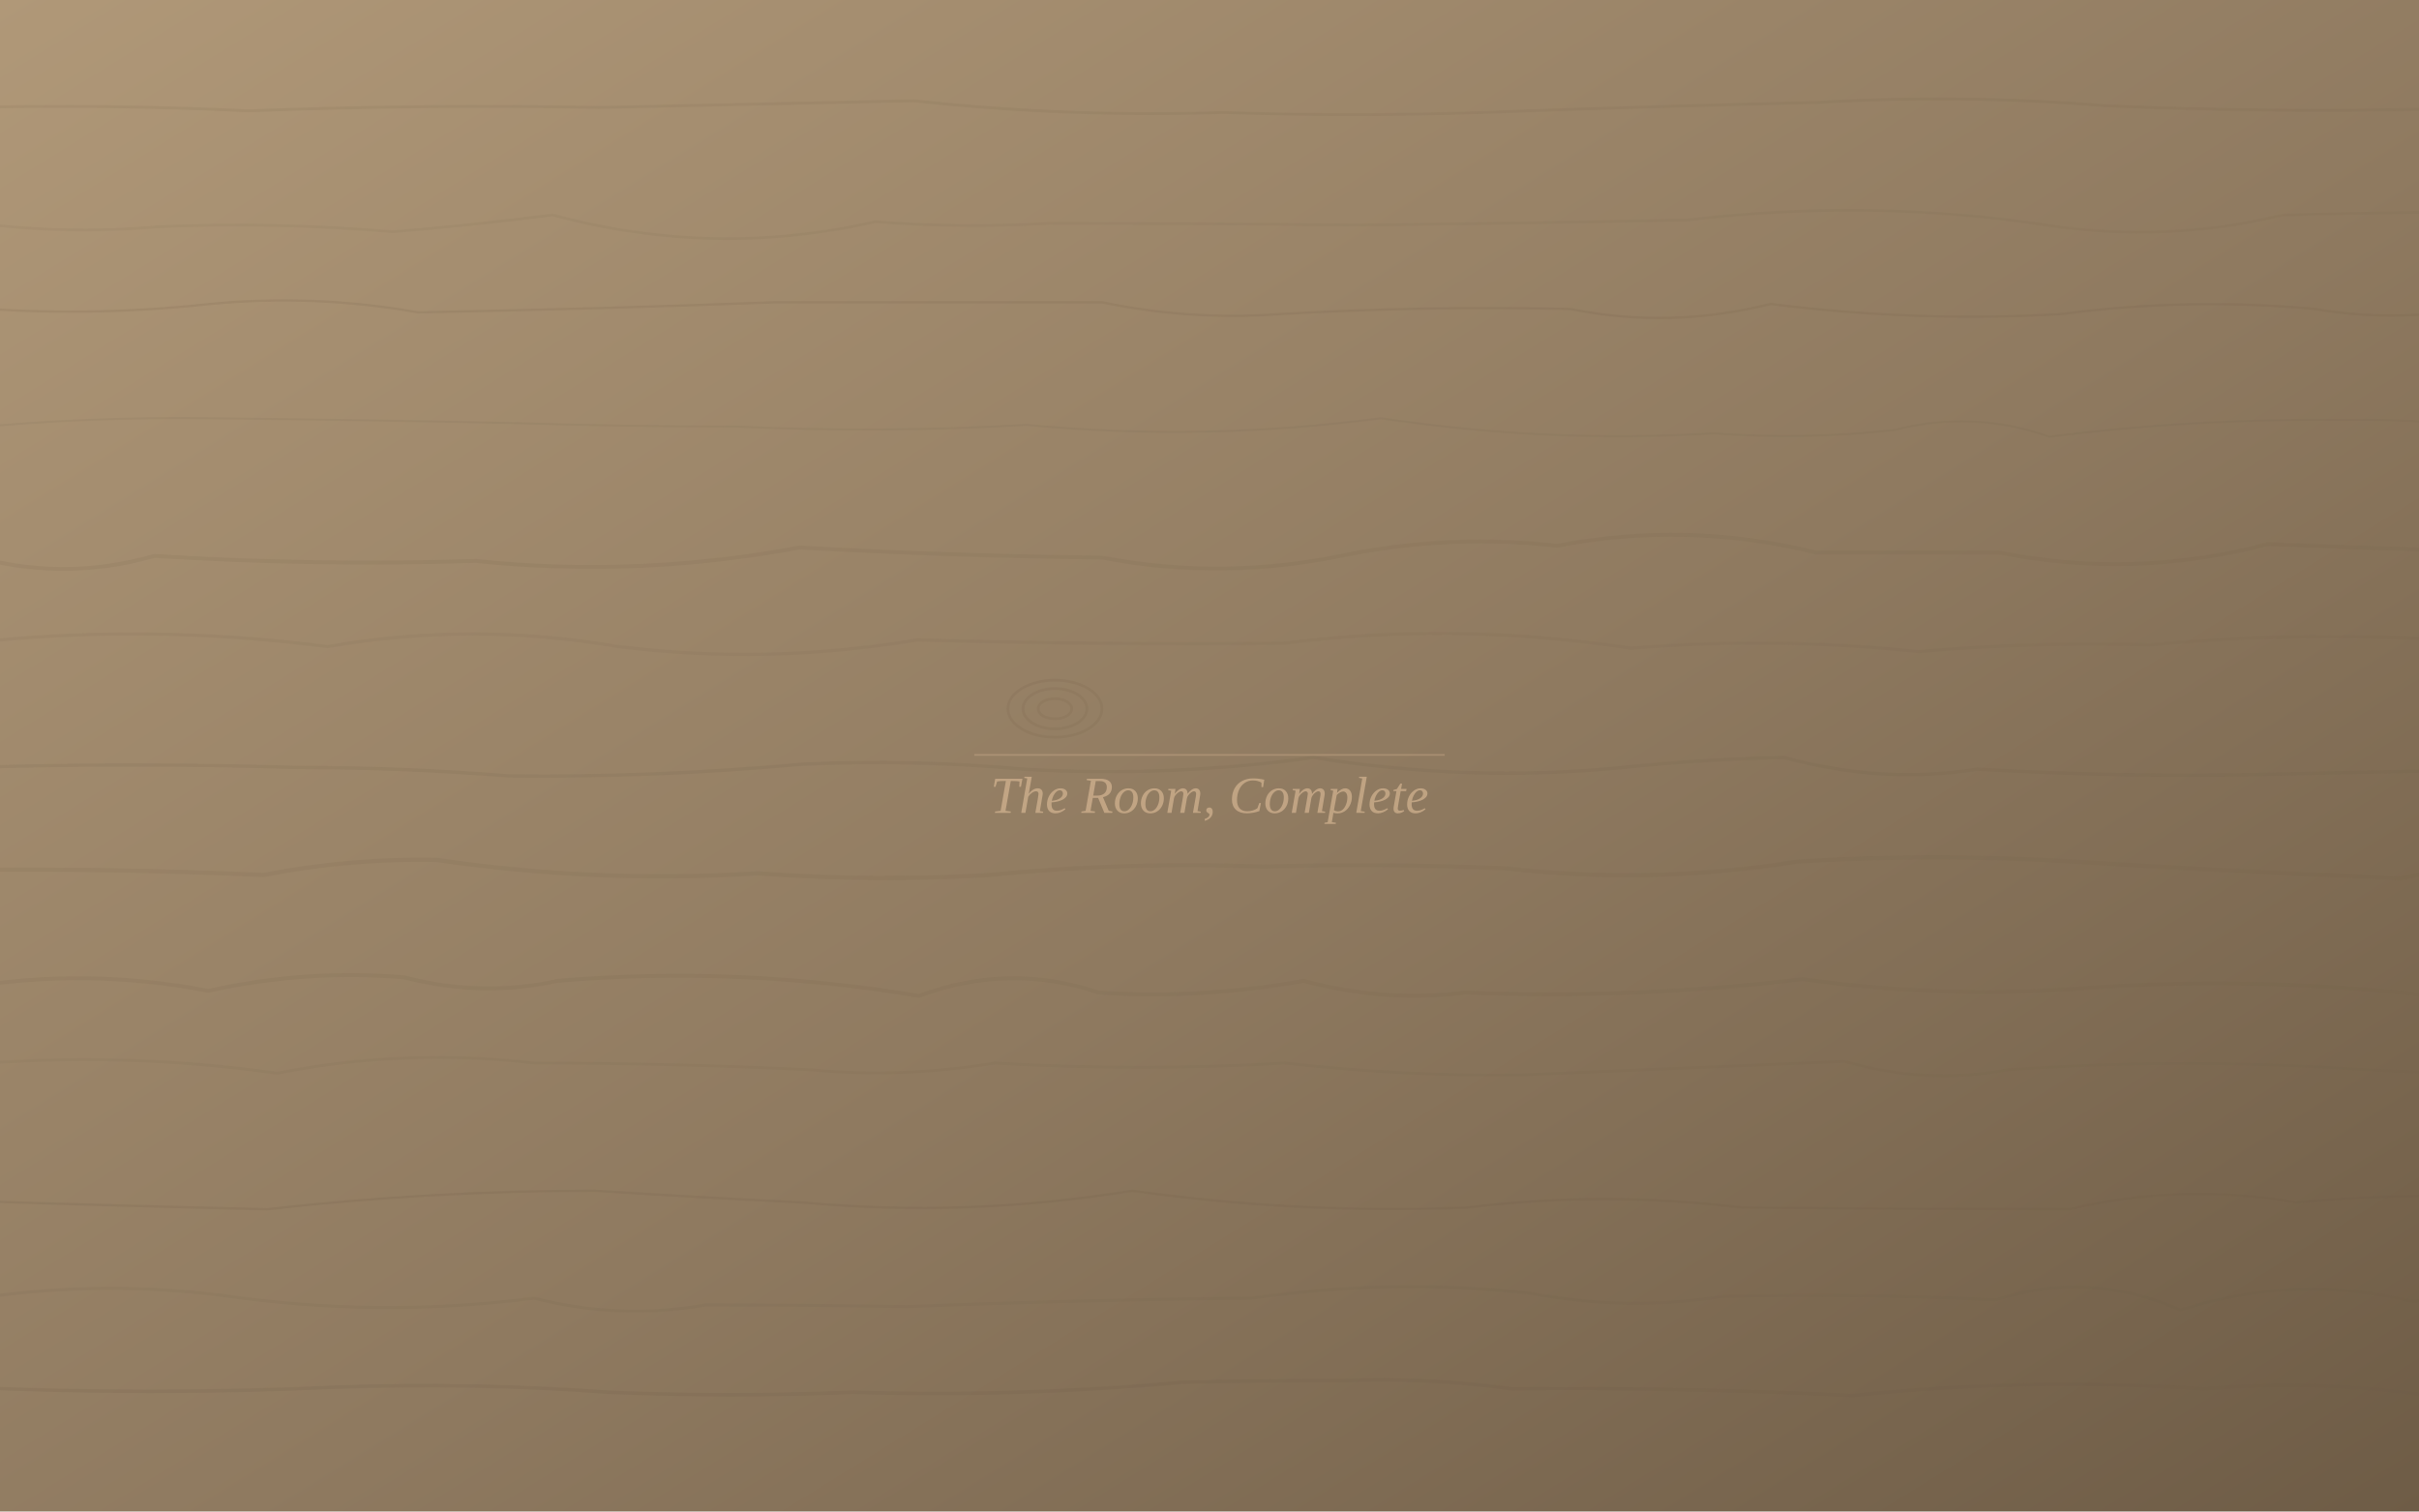
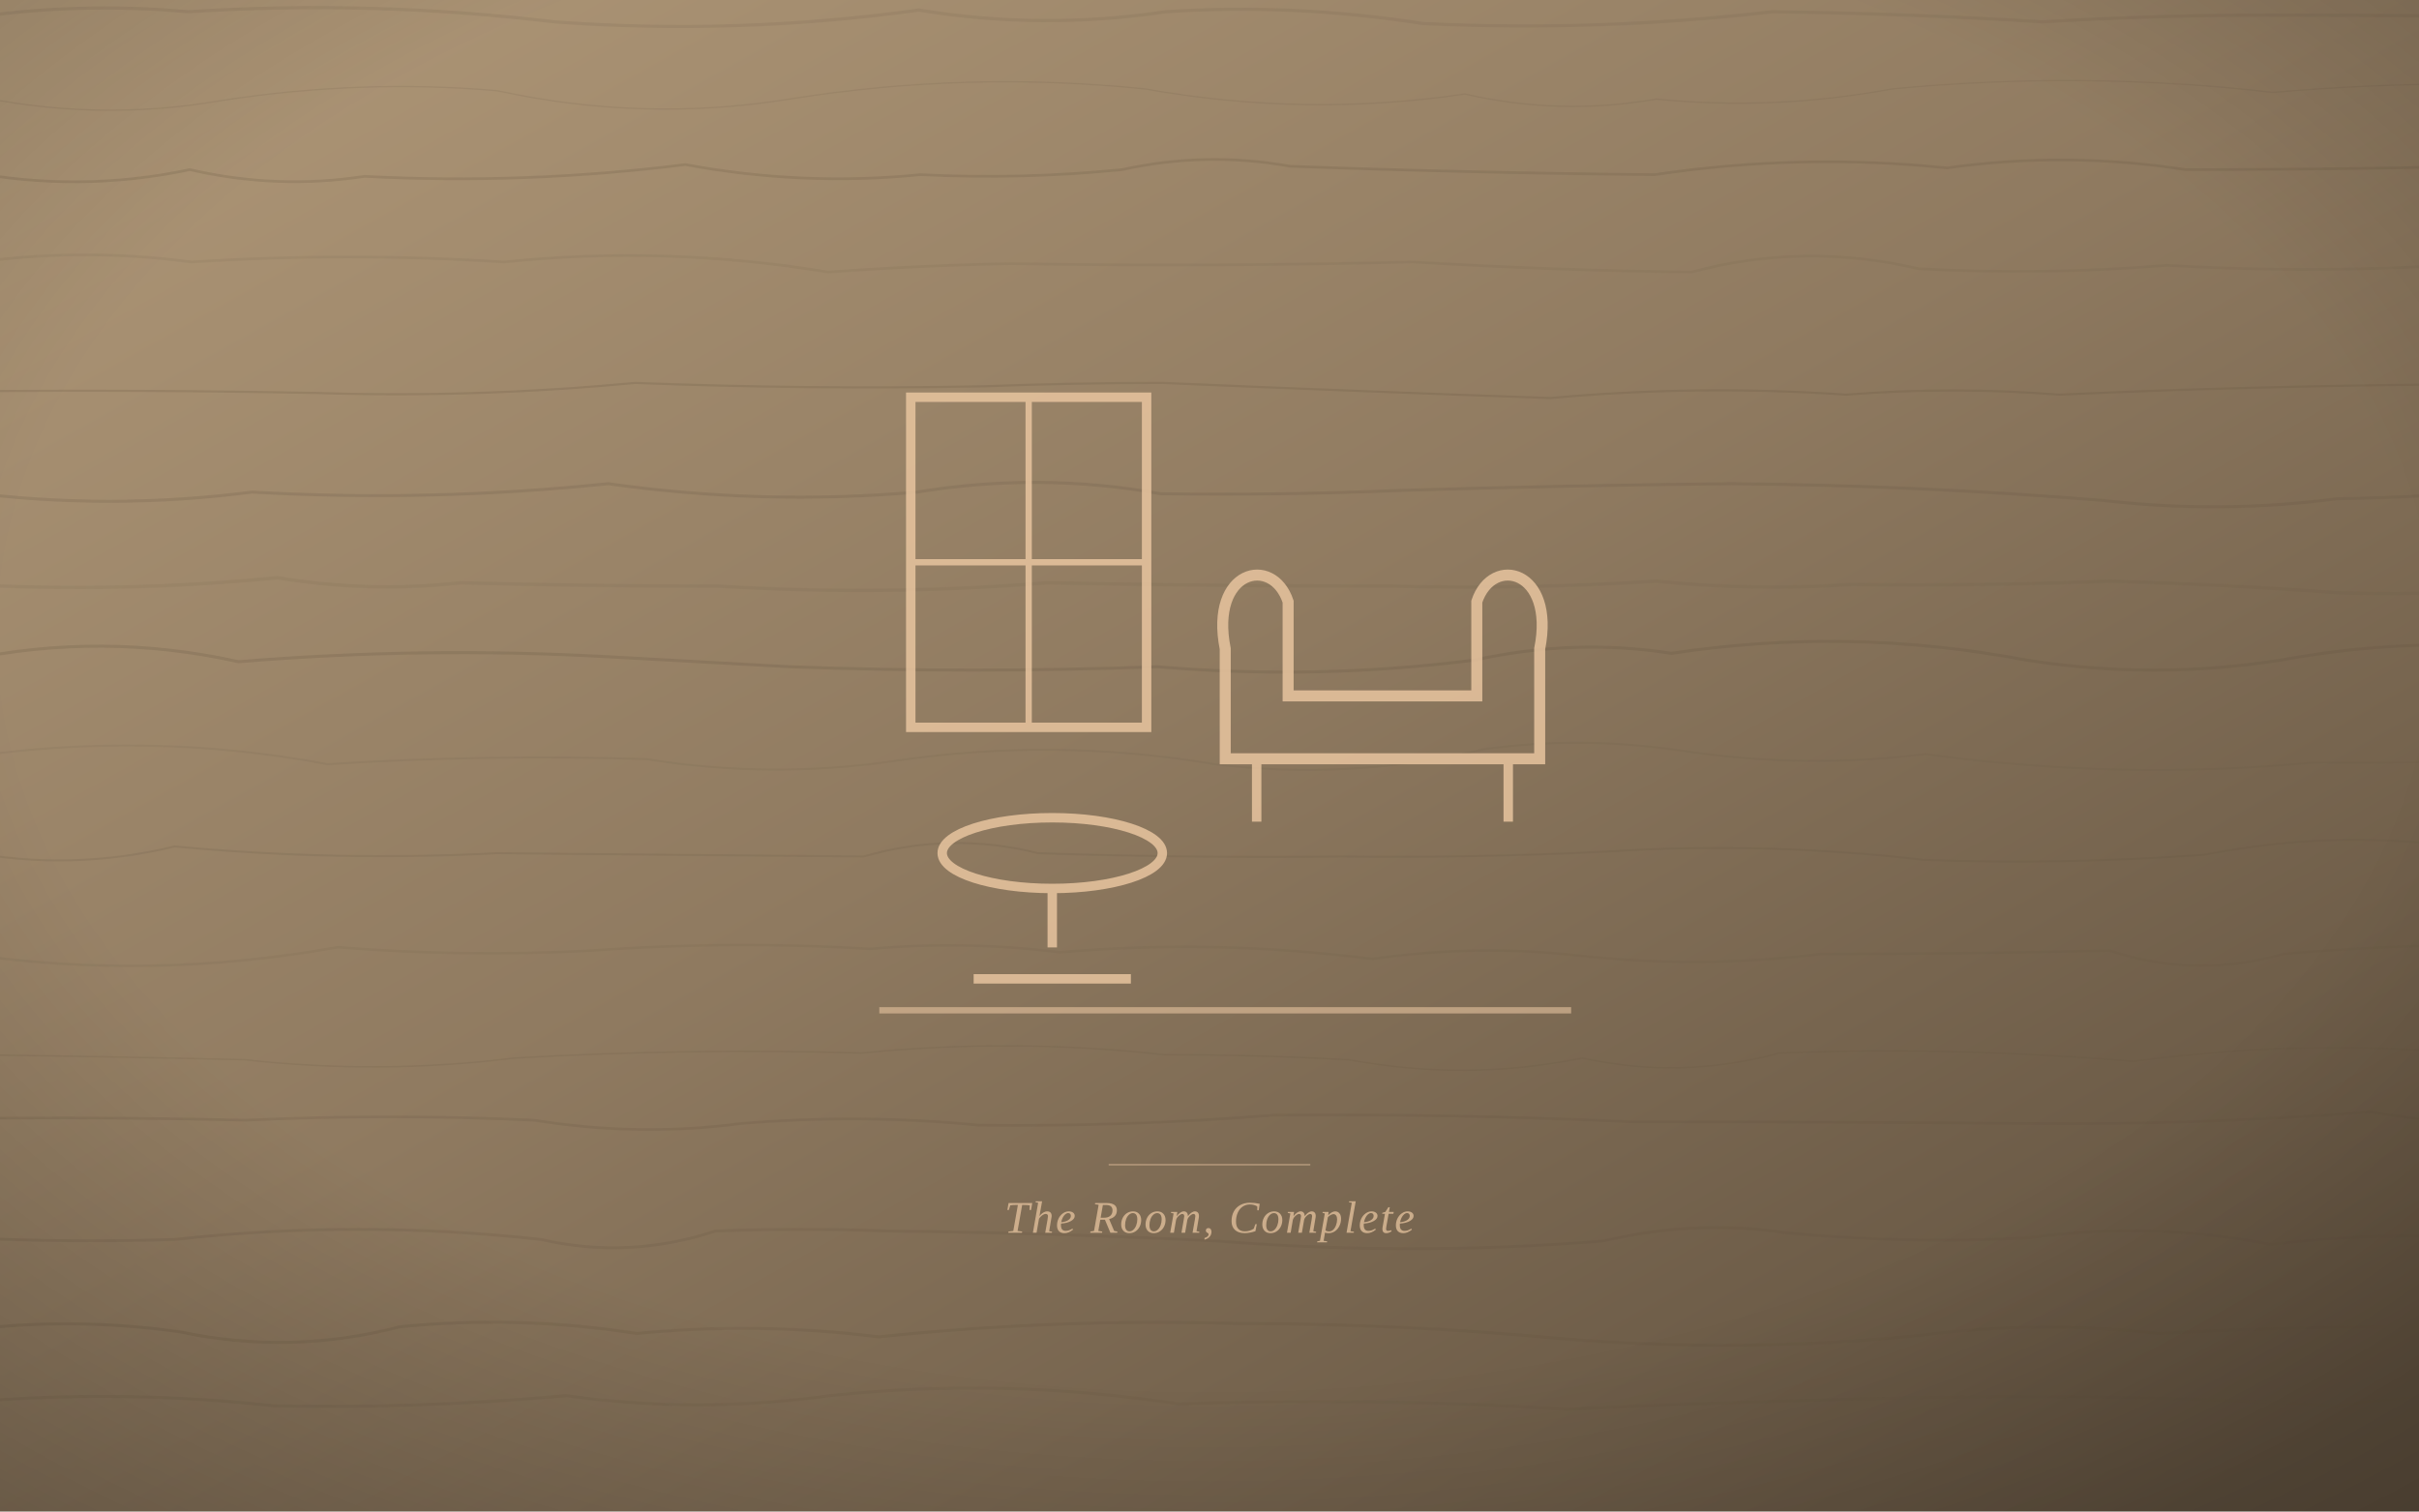
<svg xmlns="http://www.w3.org/2000/svg" width="1440" height="900" viewBox="0 0 1440 900">
  <defs>
-     <linearGradient id="g" x1="0" y1="0" x2="1" y2="1">
+     <linearGradient id="g" x1="0" y1="0" x2="0.9" y2="1">
      <stop offset="0" stop-color="#b09878" />
-       <stop offset="0.55" stop-color="#8f7a60" />
-       <stop offset="1" stop-color="#6e5c46" />
+       <stop offset="0.5" stop-color="#8f7a60" />
+       <stop offset="1" stop-color="#5f503e" />
    </linearGradient>
+     <radialGradient id="v" cx="0.5" cy="0.42" r="0.9">
+       <stop offset="0.55" stop-color="#000" stop-opacity="0" />
+       <stop offset="1" stop-color="#000" stop-opacity="0.35" />
+     </radialGradient>
  </defs>
  <rect width="1440" height="900" fill="url(#g)" />
  <g>
-     <path d="M -20 -7 Q 83 -15 185 -11 Q 250 -1 314 -3 Q 369 -18 424 -11 Q 491 -7 557 -12 Q 623 -17 689 -2 Q 782 -20 874 -2 Q 926 -11 977 -2 Q 1074 -0 1171 -8 Q 1228 -3 1286 -12 Q 1345 -11 1403 -13 Q 1474 1 1545 -5" fill="none" stroke="#6e5c46" stroke-opacity="0.11" stroke-width="2.0" />
-     <path d="M -20 64 Q 64 62 148 66 Q 253 62 357 64 Q 450 62 544 60 Q 636 70 728 67 Q 818 70 909 66 Q 996 63 1082 61 Q 1168 56 1254 63 Q 1350 67 1446 65 Q 1507 62 1568 63" fill="none" stroke="#6e5c46" stroke-opacity="0.12" stroke-width="1.7" />
-     <path d="M -20 132 Q 37 140 94 135 Q 164 132 234 138 Q 282 134 329 128 Q 425 154 521 132 Q 572 136 624 133 Q 716 133 807 134 Q 906 133 1005 131 Q 1112 118 1218 134 Q 1289 145 1359 128 Q 1468 125 1577 127" fill="none" stroke="#6e5c46" stroke-opacity="0.08" stroke-width="1.6" />
-     <path d="M -20 183 Q 52 189 125 181 Q 187 175 249 186 Q 355 184 461 180 Q 558 180 656 180 Q 709 191 762 187 Q 849 182 935 184 Q 994 196 1054 181 Q 1141 192 1227 187 Q 1303 177 1378 184 Q 1431 193 1484 181" fill="none" stroke="#6e5c46" stroke-opacity="0.14" stroke-width="1.4" />
-     <path d="M -20 255 Q 53 248 125 249 Q 217 250 309 252 Q 374 254 438 254 Q 525 258 611 253 Q 717 263 822 249 Q 921 264 1020 258 Q 1074 262 1128 256 Q 1174 244 1220 260 Q 1308 249 1395 250 Q 1449 249 1504 258" fill="none" stroke="#6e5c46" stroke-opacity="0.09" stroke-width="1.2" />
-     <path d="M -20 330 Q 36 347 92 331 Q 188 337 283 334 Q 380 344 476 326 Q 566 331 656 332 Q 729 346 803 330 Q 865 318 927 325 Q 1004 310 1081 329 Q 1136 329 1190 329 Q 1270 345 1350 324 Q 1450 328 1550 330" fill="none" stroke="#6e5c46" stroke-opacity="0.12" stroke-width="2.3" />
-     <path d="M -20 383 Q 87 371 195 385 Q 281 370 368 385 Q 457 396 546 381 Q 655 384 764 383 Q 867 370 971 386 Q 1056 379 1142 388 Q 1211 382 1280 384 Q 1375 375 1470 382" fill="none" stroke="#6e5c46" stroke-opacity="0.10" stroke-width="1.9" />
-     <path d="M -20 457 Q 79 454 178 457 Q 240 457 303 462 Q 390 463 478 455 Q 544 452 609 458 Q 696 463 782 451 Q 874 466 966 457 Q 1014 452 1062 451 Q 1120 467 1177 458 Q 1265 463 1352 461 Q 1437 459 1522 458" fill="none" stroke="#6e5c46" stroke-opacity="0.13" stroke-width="2.0" />
-     <path d="M -20 518 Q 68 517 157 521 Q 208 511 260 512 Q 355 526 451 520 Q 520 525 589 521 Q 670 513 752 516 Q 824 514 896 517 Q 983 527 1070 513 Q 1152 508 1234 513 Q 1331 519 1429 523 Q 1503 508 1577 517" fill="none" stroke="#6e5c46" stroke-opacity="0.12" stroke-width="2.5" />
-     <path d="M -20 588 Q 52 576 124 590 Q 182 577 241 582 Q 287 594 332 584 Q 440 575 547 593 Q 601 573 654 591 Q 715 595 776 584 Q 824 597 872 591 Q 973 595 1073 583 Q 1159 595 1245 588 Q 1351 581 1456 594 Q 1548 573 1640 582" fill="none" stroke="#6e5c46" stroke-opacity="0.12" stroke-width="2.3" />
-     <path d="M -20 634 Q 72 626 165 639 Q 241 624 318 633 Q 400 633 483 637 Q 537 642 592 633 Q 679 638 765 633 Q 836 641 906 640 Q 1002 636 1098 632 Q 1147 646 1195 637 Q 1294 630 1393 636 Q 1502 643 1610 636" fill="none" stroke="#6e5c46" stroke-opacity="0.08" stroke-width="1.7" />
-     <path d="M -20 715 Q 70 718 159 720 Q 257 709 354 709 Q 416 713 478 716 Q 576 725 674 709 Q 773 723 873 719 Q 955 709 1037 719 Q 1134 720 1232 720 Q 1299 704 1367 716 Q 1464 707 1561 718" fill="none" stroke="#6e5c46" stroke-opacity="0.15" stroke-width="1.4" />
-     <path d="M -20 774 Q 55 762 130 771 Q 224 785 318 773 Q 369 786 420 777 Q 480 777 540 778 Q 642 774 745 773 Q 828 761 911 770 Q 968 781 1025 772 Q 1107 770 1188 774 Q 1243 756 1298 780 Q 1367 758 1436 775 Q 1533 760 1629 775" fill="none" stroke="#6e5c46" stroke-opacity="0.09" stroke-width="1.8" />
-     <path d="M -20 826 Q 89 831 199 826 Q 281 823 362 829 Q 435 832 508 829 Q 606 832 704 823 Q 752 822 799 822 Q 850 820 900 827 Q 1002 826 1103 831 Q 1207 820 1312 827 Q 1382 821 1453 832 Q 1515 827 1577 828" fill="none" stroke="#6e5c46" stroke-opacity="0.16" stroke-width="2.1" />
-     <ellipse cx="628" cy="422" rx="10" ry="6" fill="none" stroke="#6e5c46" stroke-opacity="0.14" stroke-width="1.6" />
-     <ellipse cx="628" cy="422" rx="19" ry="12" fill="none" stroke="#6e5c46" stroke-opacity="0.14" stroke-width="1.6" />
-     <ellipse cx="628" cy="422" rx="28" ry="17" fill="none" stroke="#6e5c46" stroke-opacity="0.14" stroke-width="1.6" />
+     <path d="M -20 11 Q 46 1 112 7 Q 221 0 330 13 Q 438 21 547 6 Q 620 18 694 7 Q 770 2 847 14 Q 951 19 1055 7 Q 1135 8 1216 13 Q 1283 9 1349 9 Q 1452 9 1554 11" fill="none" stroke="#5f503e" stroke-opacity="0.12" stroke-width="1.9" />
+     <path d="M -20 56 Q 56 73 131 60 Q 214 47 296 54 Q 383 73 470 59 Q 576 42 682 53 Q 777 70 872 56 Q 929 69 986 59 Q 1056 66 1126 53 Q 1240 42 1353 55 Q 1469 45 1585 55" fill="none" stroke="#5f503e" stroke-opacity="0.12" stroke-width="0.8" />
+     <path d="M -20 102 Q 47 115 113 101 Q 165 113 217 105 Q 312 110 408 98 Q 478 111 548 104 Q 608 107 668 101 Q 718 90 768 99 Q 877 103 985 104 Q 1072 91 1159 100 Q 1230 90 1301 101 Q 1407 101 1512 98" fill="none" stroke="#5f503e" stroke-opacity="0.19" stroke-width="1.6" />
+     <path d="M -20 157 Q 47 147 114 156 Q 207 150 300 156 Q 396 146 493 162 Q 548 158 602 157 Q 722 159 841 156 Q 924 161 1007 162 Q 1074 144 1142 160 Q 1216 164 1290 158 Q 1394 164 1498 155" fill="none" stroke="#5f503e" stroke-opacity="0.09" stroke-width="1.6" />
+     <path d="M -20 233 Q 85 232 189 234 Q 283 237 378 228 Q 482 232 586 230 Q 639 228 692 228 Q 808 233 923 237 Q 1011 229 1099 235 Q 1162 230 1226 235 Q 1336 230 1447 229 Q 1523 239 1599 235" fill="none" stroke="#5f503e" stroke-opacity="0.19" stroke-width="1.3" />
+     <path d="M -20 293 Q 65 304 150 293 Q 256 299 362 288 Q 454 301 546 293 Q 619 281 691 294 Q 763 295 834 292 Q 932 289 1031 288 Q 1142 289 1252 298 Q 1322 306 1391 297 Q 1446 296 1501 291" fill="none" stroke="#5f503e" stroke-opacity="0.18" stroke-width="1.8" />
+     <path d="M -20 348 Q 73 353 165 344 Q 220 353 274 347 Q 351 349 428 349 Q 526 355 623 347 Q 727 349 830 349 Q 908 351 986 346 Q 1044 352 1102 348 Q 1179 349 1256 346 Q 1324 348 1392 353 Q 1462 355 1532 348" fill="none" stroke="#5f503e" stroke-opacity="0.09" stroke-width="2.0" />
+     <path d="M -20 393 Q 61 376 142 394 Q 252 385 361 391 Q 415 394 470 397 Q 579 401 689 397 Q 784 405 878 393 Q 937 380 995 389 Q 1101 373 1206 393 Q 1282 405 1358 393 Q 1450 376 1543 391" fill="none" stroke="#5f503e" stroke-opacity="0.20" stroke-width="1.8" />
+     <path d="M -20 451 Q 88 435 195 455 Q 290 449 385 452 Q 459 464 533 453 Q 628 439 723 455 Q 803 465 884 446 Q 942 438 1001 447 Q 1074 458 1146 449 Q 1262 465 1378 454 Q 1445 455 1513 451" fill="none" stroke="#5f503e" stroke-opacity="0.10" stroke-width="1.2" />
+     <path d="M -20 507 Q 42 519 104 504 Q 200 513 296 508 Q 405 509 514 510 Q 566 495 618 508 Q 708 511 799 510 Q 878 511 957 507 Q 1051 501 1145 512 Q 1228 515 1312 509 Q 1383 495 1454 503 Q 1535 507 1615 504" fill="none" stroke="#5f503e" stroke-opacity="0.15" stroke-width="1.2" />
+     <path d="M -20 568 Q 90 584 201 564 Q 276 570 352 566 Q 435 560 518 565 Q 574 560 631 567 Q 724 559 817 571 Q 879 562 940 569 Q 1012 577 1084 568 Q 1170 568 1256 566 Q 1307 583 1359 568 Q 1477 558 1594 566" fill="none" stroke="#5f503e" stroke-opacity="0.09" stroke-width="1.5" />
+     <path d="M -20 628 Q 63 629 146 631 Q 226 640 306 630 Q 410 624 513 627 Q 603 618 693 628 Q 748 628 803 631 Q 873 644 942 630 Q 1001 643 1059 627 Q 1165 623 1270 632 Q 1373 618 1476 628" fill="none" stroke="#5f503e" stroke-opacity="0.14" stroke-width="0.9" />
+     <path d="M -20 666 Q 63 665 146 667 Q 232 663 318 667 Q 380 677 441 669 Q 512 663 583 670 Q 670 671 758 664 Q 865 663 972 668 Q 1090 668 1209 669 Q 1310 670 1411 662 Q 1494 676 1577 669" fill="none" stroke="#5f503e" stroke-opacity="0.17" stroke-width="1.6" />
+     <path d="M -20 737 Q 42 740 104 738 Q 213 726 322 738 Q 374 750 426 733 Q 477 731 529 733 Q 627 734 725 739 Q 840 748 954 739 Q 1009 726 1063 734 Q 1136 741 1208 737 Q 1280 727 1352 741 Q 1426 732 1500 739" fill="none" stroke="#5f503e" stroke-opacity="0.17" stroke-width="1.7" />
+     <path d="M -20 792 Q 43 784 107 793 Q 173 807 238 790 Q 309 783 379 794 Q 451 787 523 796 Q 629 785 735 788 Q 832 788 929 797 Q 1037 806 1144 795 Q 1214 786 1285 794 Q 1359 790 1433 790 Q 1517 783 1600 793" fill="none" stroke="#5f503e" stroke-opacity="0.19" stroke-width="1.8" />
+     <path d="M -20 835 Q 71 827 162 837 Q 249 839 337 831 Q 415 842 494 831 Q 598 820 702 836 Q 817 832 932 839 Q 1044 834 1155 832 Q 1273 830 1390 837 Q 1504 822 1617 836" fill="none" stroke="#5f503e" stroke-opacity="0.14" stroke-width="1.8" />
  </g>
-   <g opacity="0.55">
-     <rect x="580" y="449" width="280" height="1" fill="#e7c49f" opacity="0.5" />
-     <text x="720" y="484" text-anchor="middle" font-family="Georgia, 'Times New Roman', serif" font-style="italic" font-size="31" fill="#e7c49f">The Room, Complete</text>
+   <rect width="1440" height="900" fill="url(#v)" />
+   <g opacity="0.85" transform="translate(486 171) scale(4.68)">
+     <rect x="12" y="14" width="30" height="42" fill="none" stroke="#e7c49f" stroke-width="1.2" />
+     <path d="M27 14 V56 M12 35 H42" stroke="#e7c49f" stroke-width="0.8" />
+     <path d="M52 46 C50 36 58 34 60 40 L60 52 L84 52 L84 40 C86 34 94 36 92 46 L92 60 L52 60 Z" fill="none" stroke="#e7c49f" stroke-width="1.4" />
+     <path d="M56 60 L56 68 M88 60 L88 68" stroke="#e7c49f" stroke-width="1.2" />
+     <ellipse cx="30" cy="72" rx="14" ry="4.5" fill="none" stroke="#e7c49f" stroke-width="1.2" />
+     <path d="M30 76 L30 84 M20 88 H40" stroke="#e7c49f" stroke-width="1.2" />
+     <path d="M8 92 H96" stroke="#e7c49f" stroke-width="0.8" opacity="0.7" />
+   </g>
+   <g opacity="0.75">
+     <rect x="660" y="693" width="120" height="1" fill="#e7c49f" opacity="0.6" />
+     <text x="720" y="734" text-anchor="middle" font-family="Georgia, 'Times New Roman', serif" font-style="italic" font-size="27" fill="#e7c49f" letter-spacing="1">The Room, Complete</text>
  </g>
</svg>
